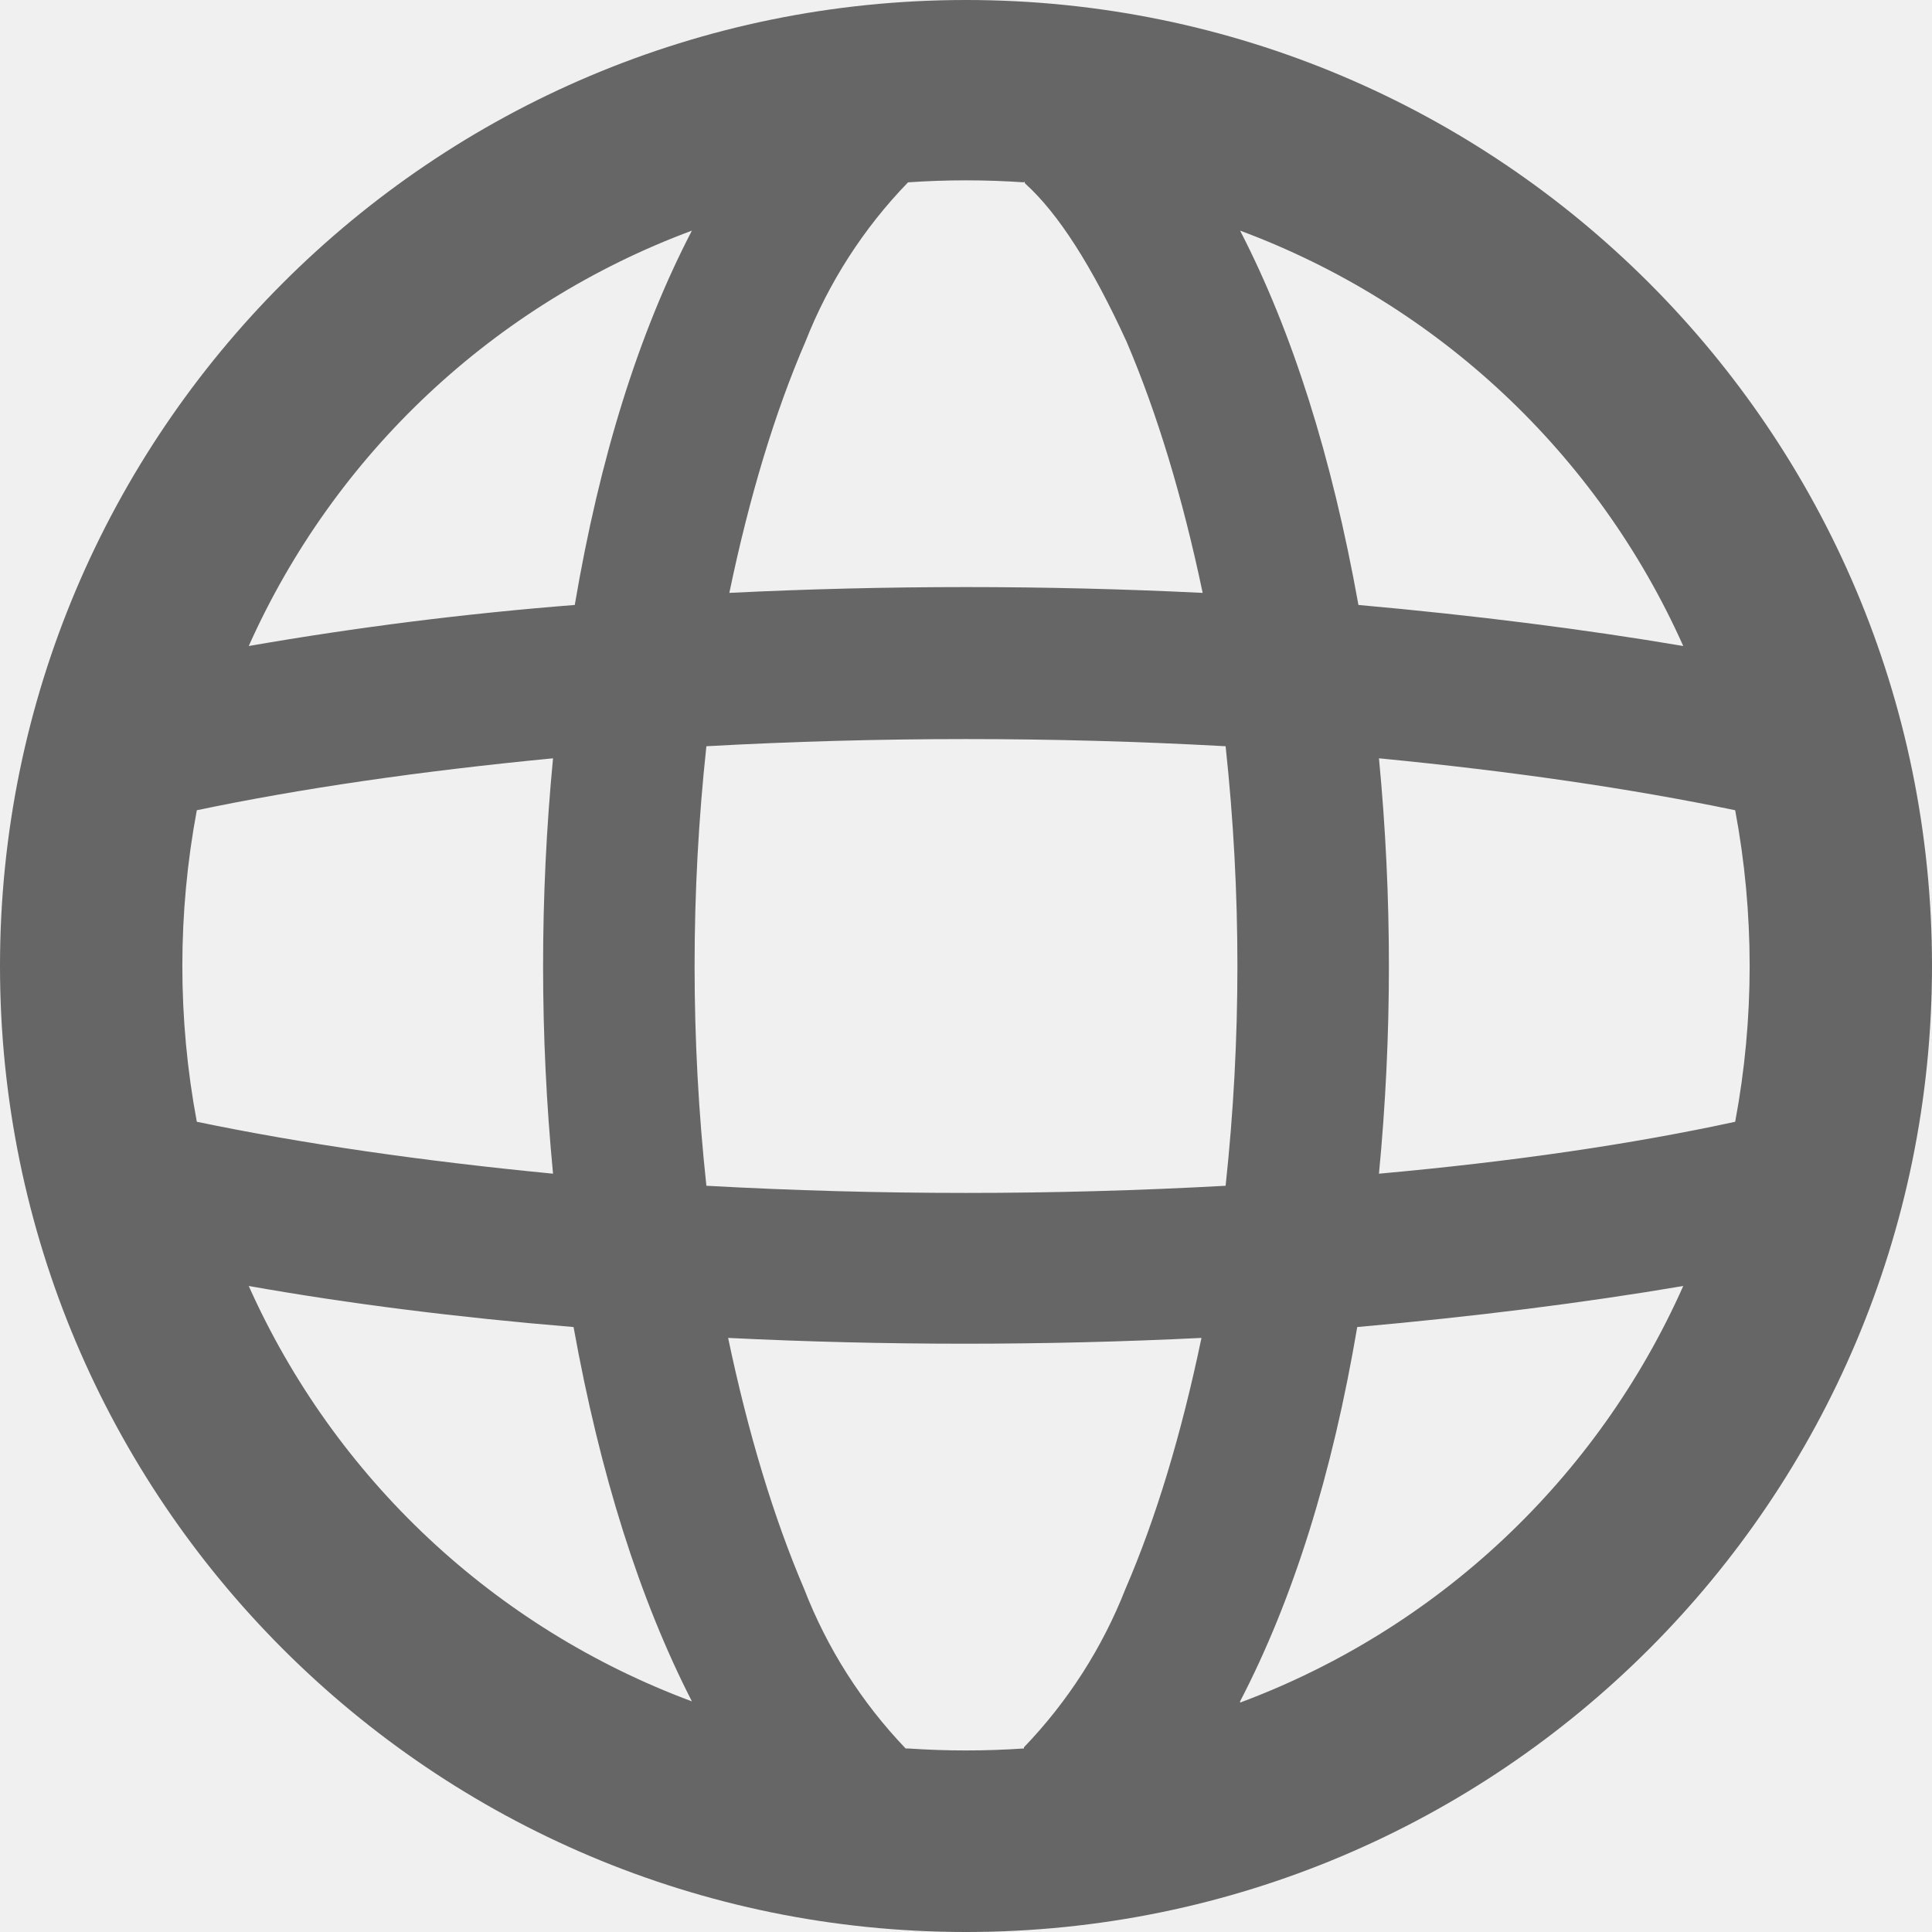
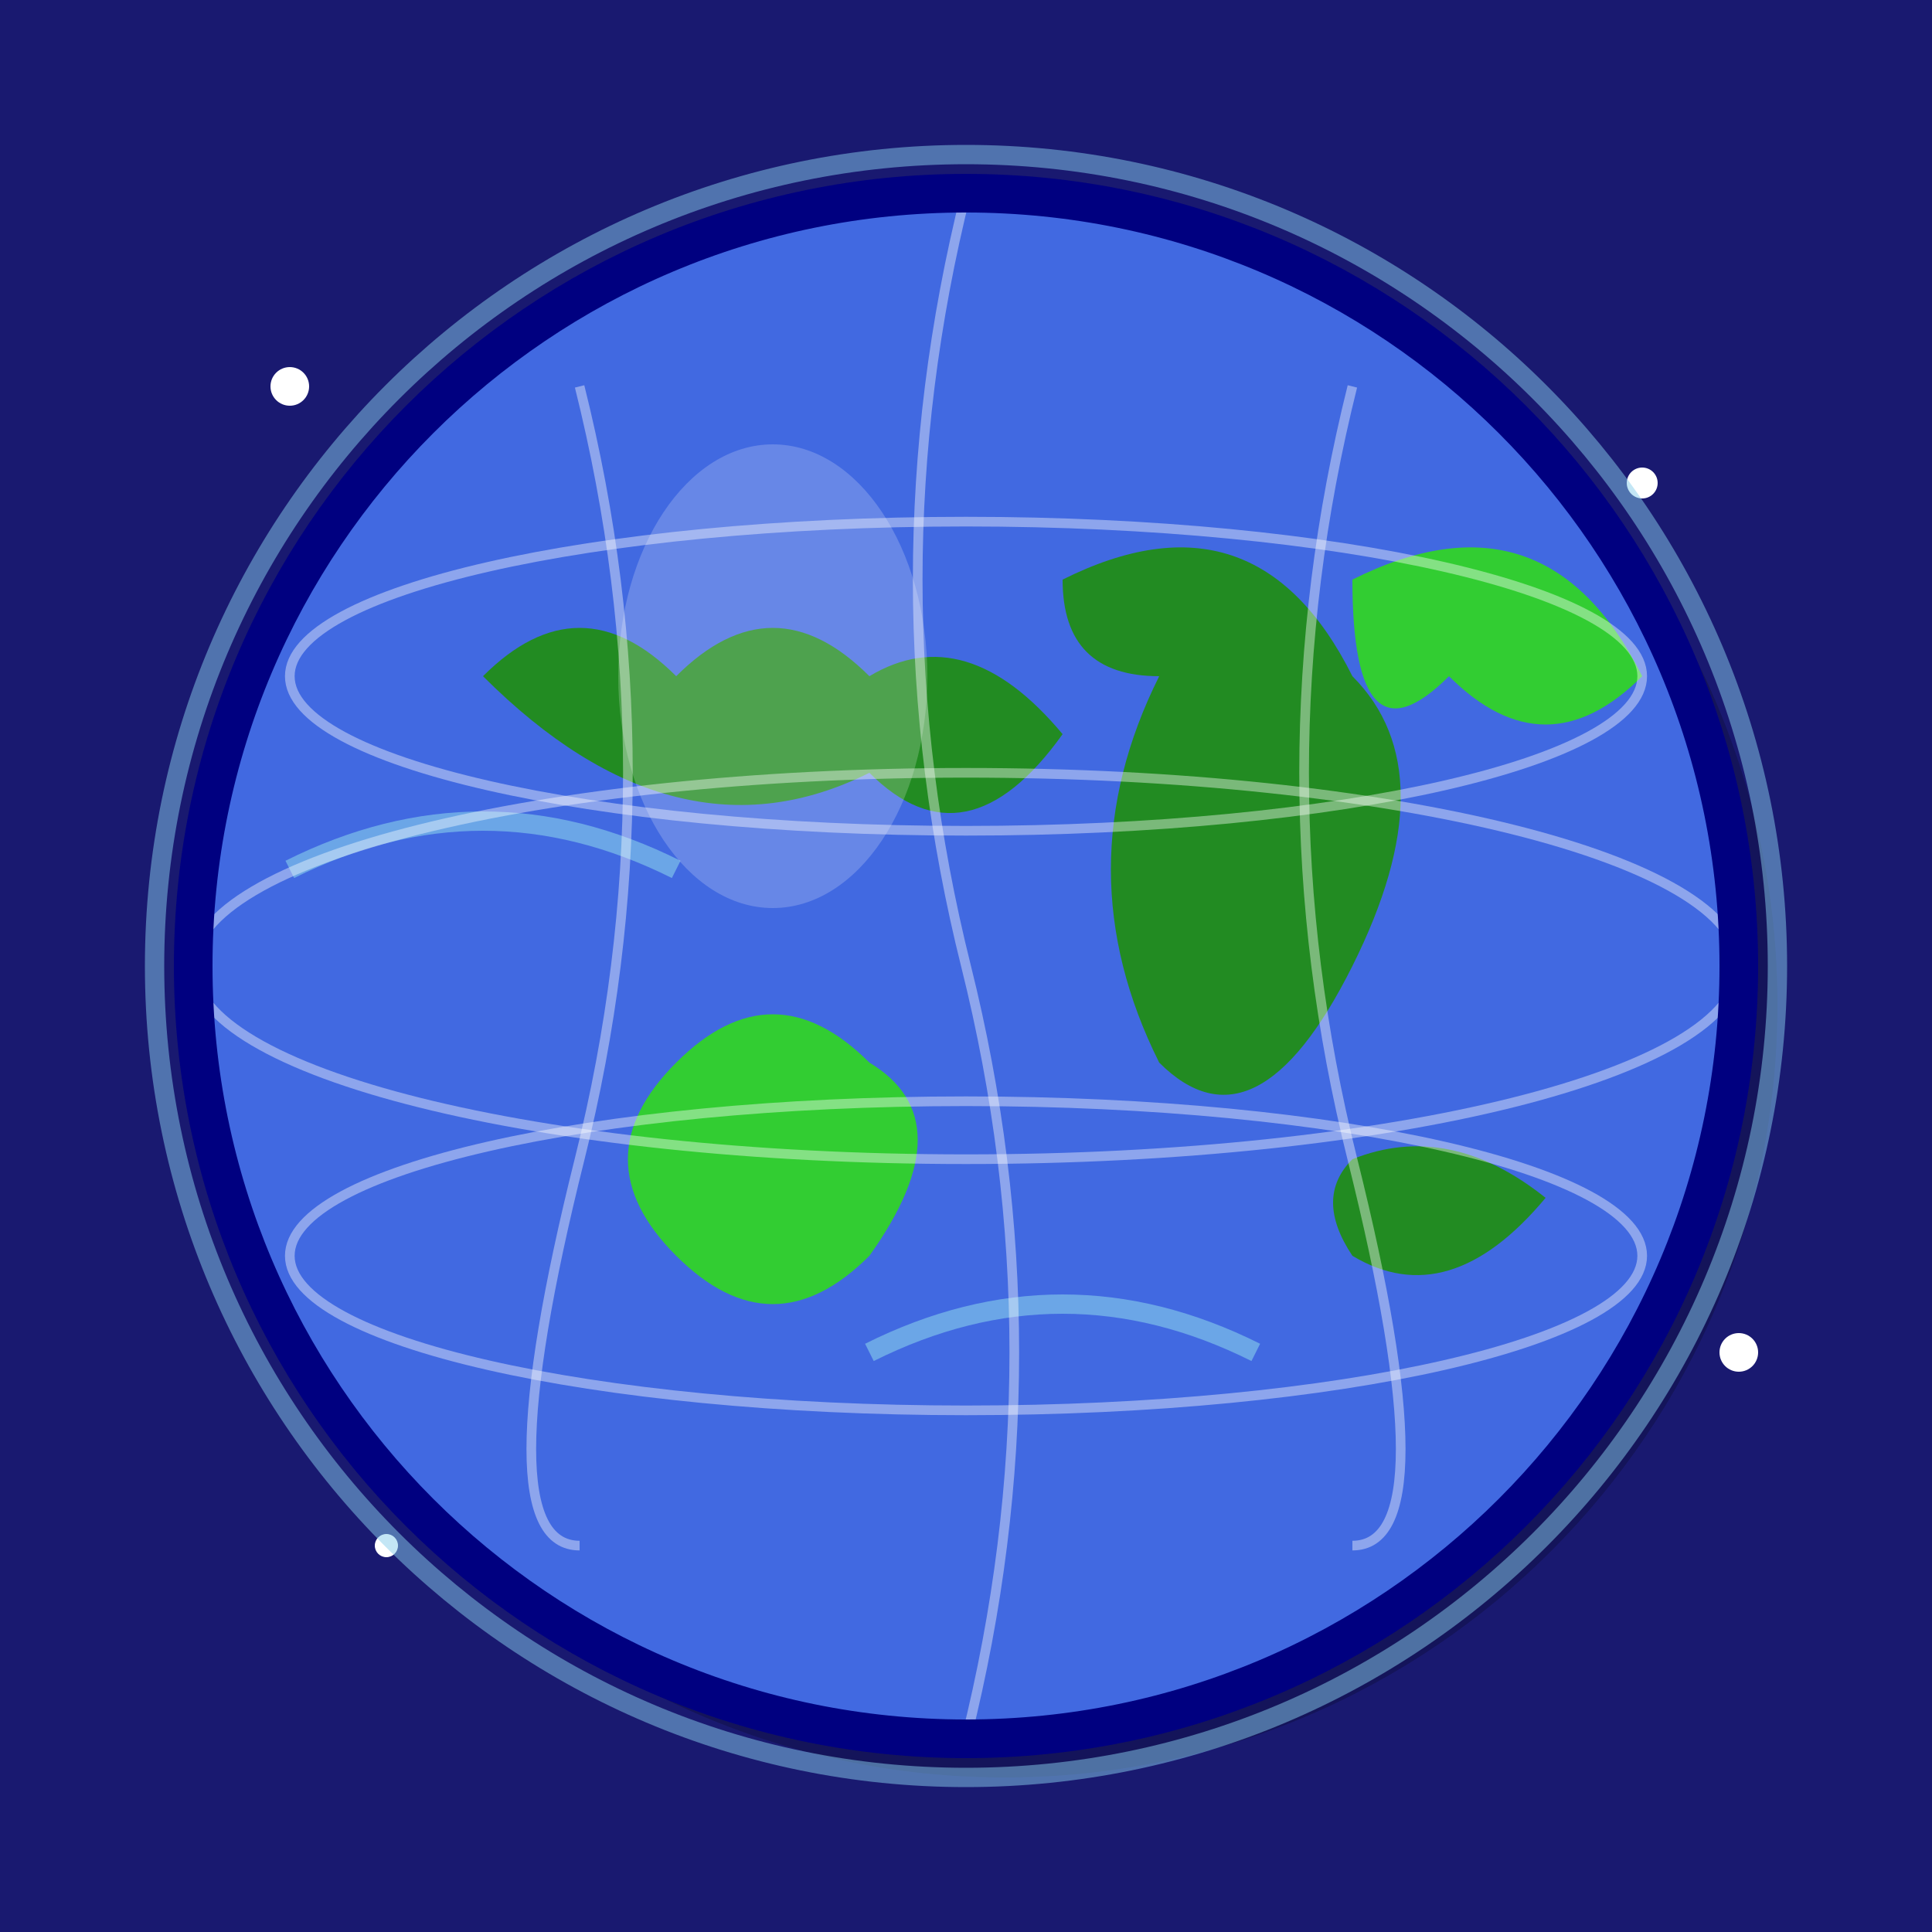
- <svg xmlns="http://www.w3.org/2000/svg" fill="none" viewBox="0 0 16 16">
-   <g clip-path="url(#a)">
-     <path fill-rule="evenodd" clip-rule="evenodd" d="M10.27 14.1a6.5 6.5 0 0 0 3.67-3.45q-1.24.21-2.7.34-.31 1.83-.97 3.1M8 16A8 8 0 1 0 8 0a8 8 0 0 0 0 16m.48-1.52a7 7 0 0 1-.96 0H7.5a4 4 0 0 1-.84-1.32q-.38-.89-.63-2.08a40 40 0 0 0 3.92 0q-.25 1.2-.63 2.08a4 4 0 0 1-.84 1.31zm2.94-4.76q1.66-.15 2.95-.43a7 7 0 0 0 0-2.58q-1.3-.27-2.95-.43a18 18 0 0 1 0 3.44m-1.27-3.54a17 17 0 0 1 0 3.64 39 39 0 0 1-4.3 0 17 17 0 0 1 0-3.64 39 39 0 0 1 4.3 0m1.1-1.17q1.45.13 2.69.34a6.5 6.5 0 0 0-3.67-3.44q.65 1.26.98 3.1M8.48 1.5l.01.02q.41.37.84 1.31.38.89.63 2.08a40 40 0 0 0-3.92 0q.25-1.2.63-2.08a4 4 0 0 1 .85-1.32 7 7 0 0 1 .96 0m-2.75.4a6.5 6.5 0 0 0-3.67 3.44 29 29 0 0 1 2.7-.34q.31-1.83.97-3.1M4.58 6.28q-1.66.16-2.95.43a7 7 0 0 0 0 2.58q1.3.27 2.95.43a18 18 0 0 1 0-3.44m.17 4.71q-1.45-.12-2.69-.34a6.5 6.5 0 0 0 3.67 3.44q-.65-1.27-.98-3.1" fill="#666" />
-   </g>
-   <defs>
-     <clipPath id="a">
-       <path fill="#fff" d="M0 0h16v16H0z" />
-     </clipPath>
-   </defs>
+ <svg xmlns="http://www.w3.org/2000/svg" viewBox="0 0 100 100" width="100" height="100">
+   <rect width="100" height="100" fill="#191970" />
+   <circle cx="15" cy="20" r="1" fill="#FFFFFF" />
+   <circle cx="85" cy="25" r="0.8" fill="#FFFFFF" />
+   <circle cx="20" cy="80" r="0.6" fill="#FFFFFF" />
+   <circle cx="90" cy="70" r="1" fill="#FFFFFF" />
+   <circle cx="52" cy="52" r="40" fill="#000000" opacity="0.2" />
+   <circle cx="50" cy="50" r="40" fill="#4169E1" />
+   <path d="M25 35 Q30 30 35 35 Q40 30 45 35 Q50 32 55 38 Q50 45 45 40 Q35 45 25 35" fill="#228B22" />
+   <path d="M35 55 Q40 50 45 55 Q50 58 45 65 Q40 70 35 65 Q30 60 35 55" fill="#32CD32" />
+   <path d="M55 30 Q65 25 70 35 Q75 40 70 50 Q65 60 60 55 Q55 45 60 35 Q55 35 55 30" fill="#228B22" />
+   <path d="M70 30 Q80 25 85 35 Q80 40 75 35 Q70 40 70 30" fill="#32CD32" />
+   <path d="M70 60 Q75 58 80 62 Q75 68 70 65 Q68 62 70 60" fill="#228B22" />
+   <path d="M15 45 Q25 40 35 45" stroke="#87CEEB" stroke-width="1" fill="none" opacity="0.6" />
+   <path d="M45 70 Q55 65 65 70" stroke="#87CEEB" stroke-width="1" fill="none" opacity="0.6" />
+   <ellipse cx="50" cy="35" rx="35" ry="8" fill="none" stroke="#FFFFFF" stroke-width="0.5" opacity="0.4" />
+   <ellipse cx="50" cy="50" rx="40" ry="10" fill="none" stroke="#FFFFFF" stroke-width="0.5" opacity="0.4" />
+   <ellipse cx="50" cy="65" rx="35" ry="8" fill="none" stroke="#FFFFFF" stroke-width="0.5" opacity="0.4" />
+   <path d="M50 10 Q45 30 50 50 Q55 70 50 90" stroke="#FFFFFF" stroke-width="0.5" fill="none" opacity="0.4" />
+   <path d="M30 20 Q35 40 30 60 Q25 80 30 80" stroke="#FFFFFF" stroke-width="0.5" fill="none" opacity="0.4" />
+   <path d="M70 20 Q65 40 70 60 Q75 80 70 80" stroke="#FFFFFF" stroke-width="0.5" fill="none" opacity="0.4" />
+   <ellipse cx="40" cy="35" rx="8" ry="12" fill="#FFFFFF" opacity="0.2" />
+   <circle cx="50" cy="50" r="40" fill="none" stroke="#000080" stroke-width="2" />
+   <circle cx="50" cy="50" r="42" fill="none" stroke="#87CEEB" stroke-width="1" opacity="0.5" />
</svg>
